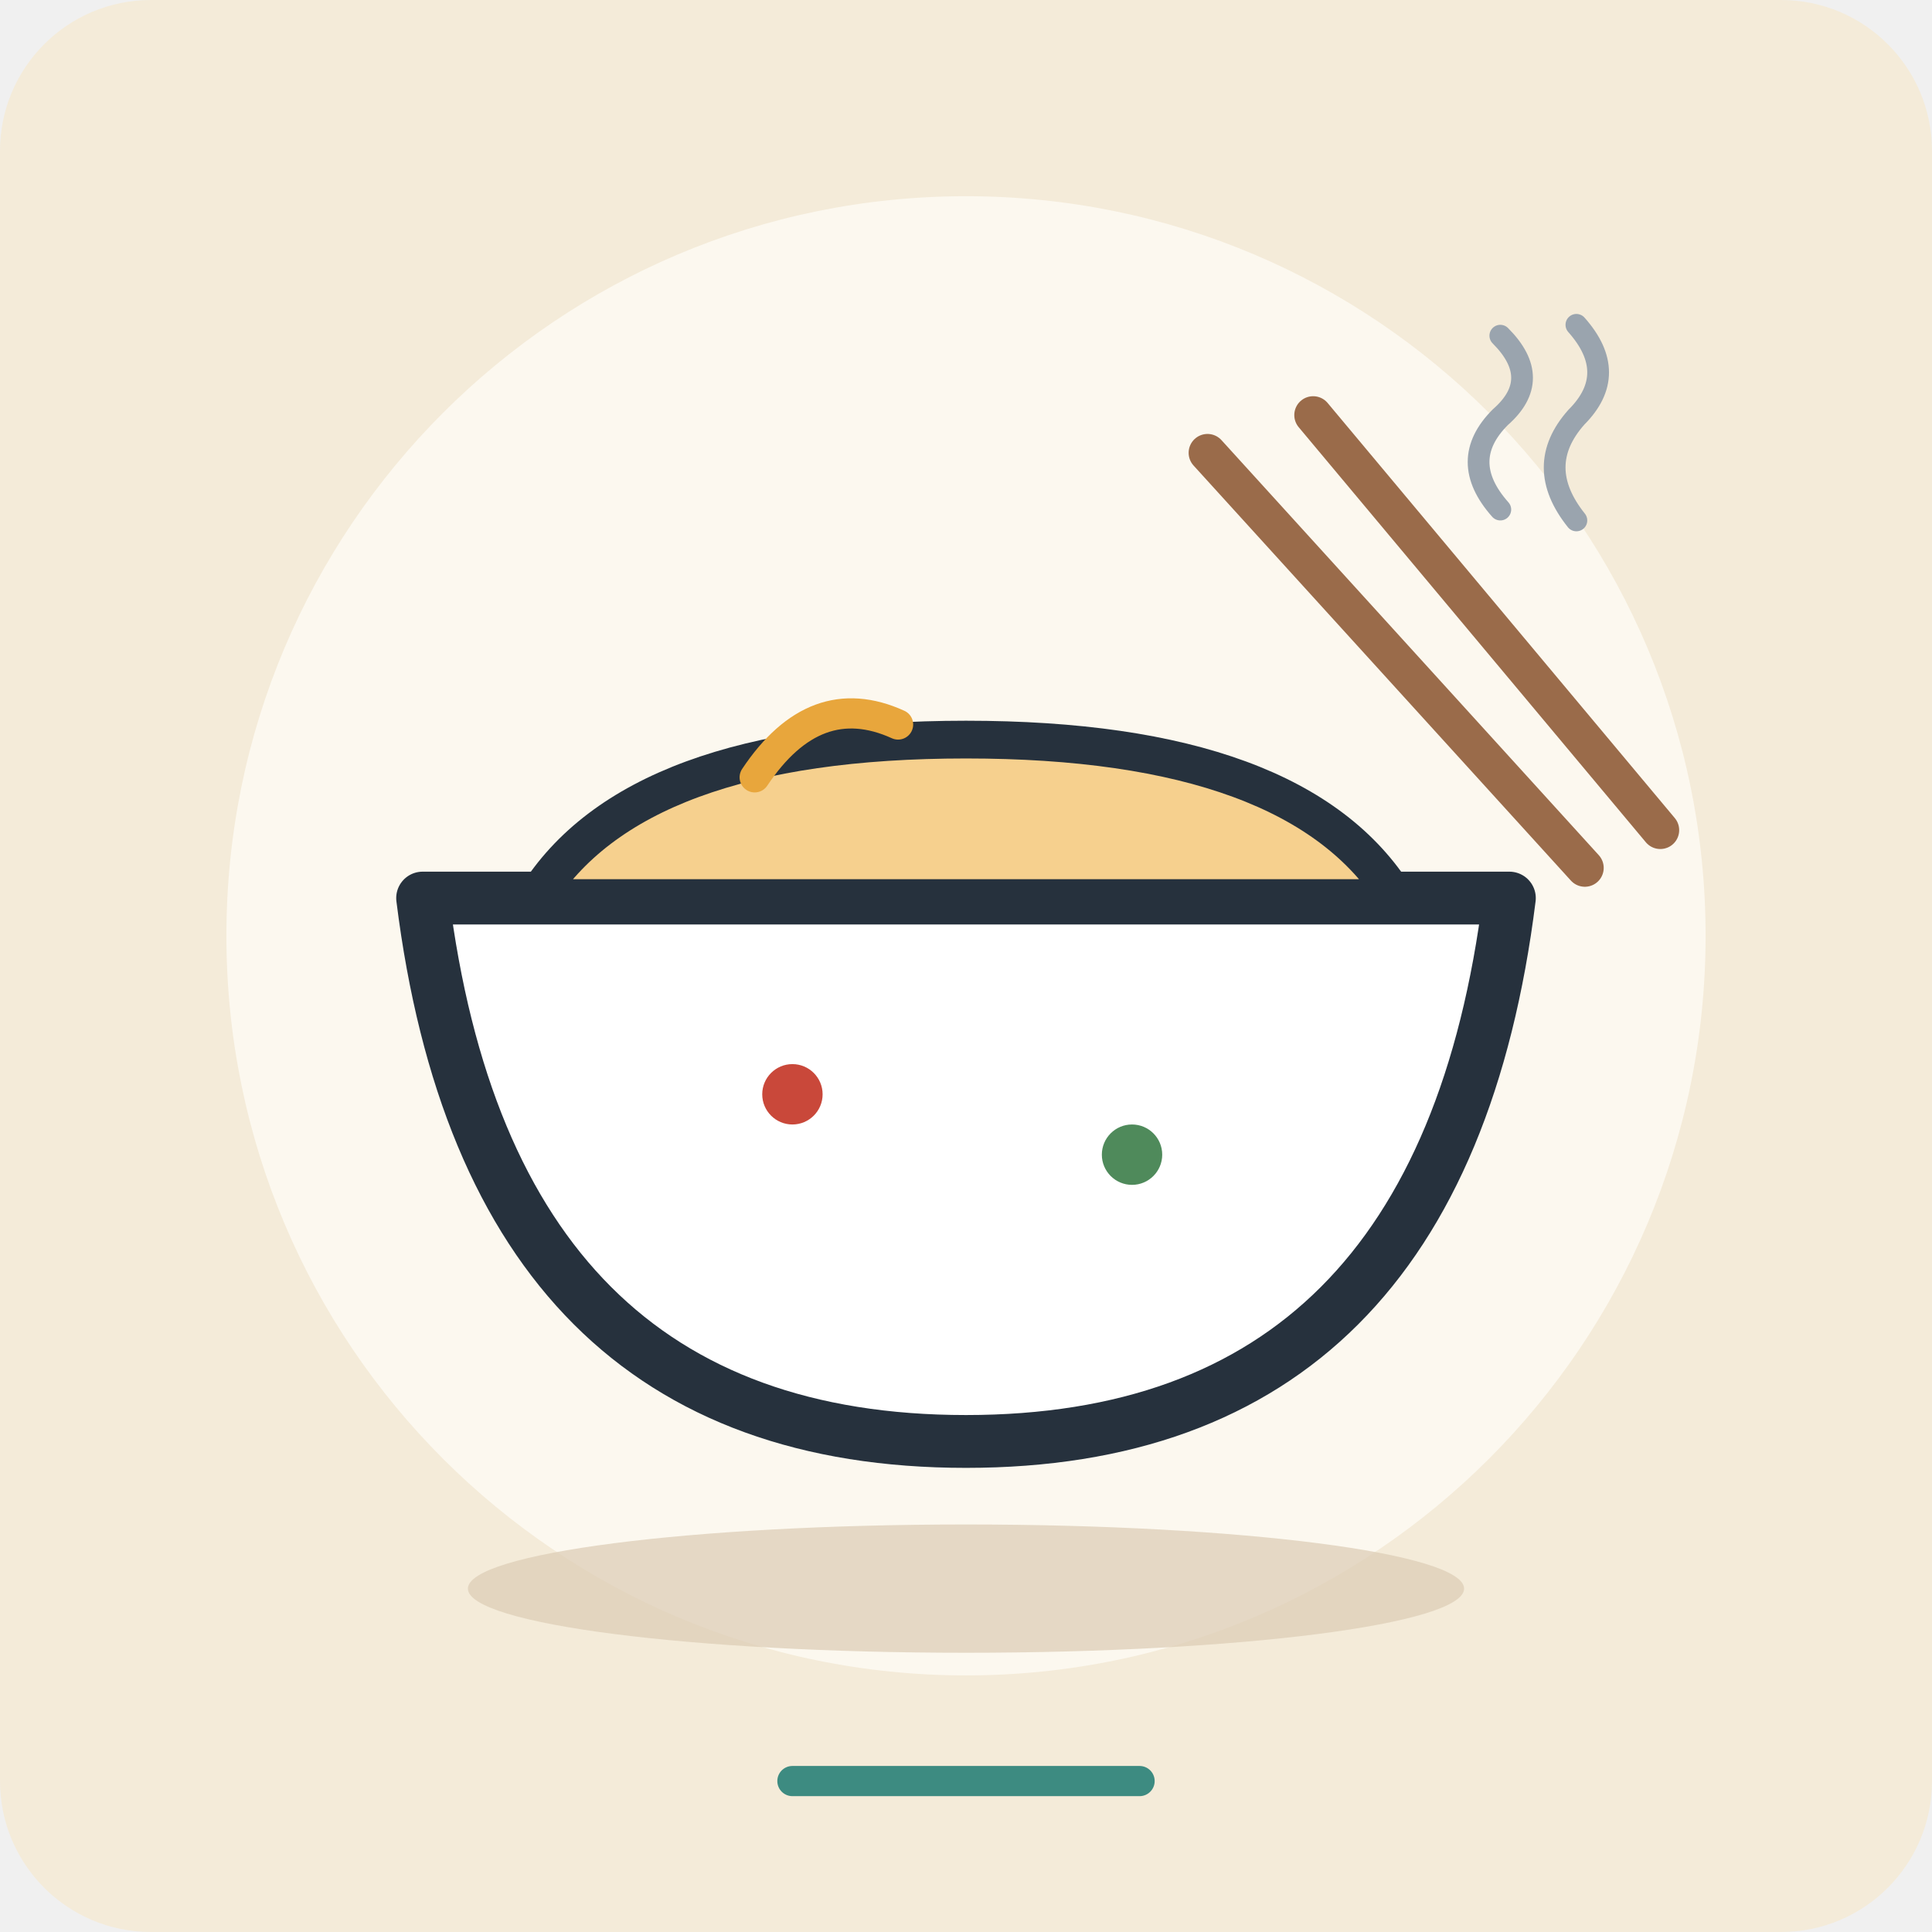
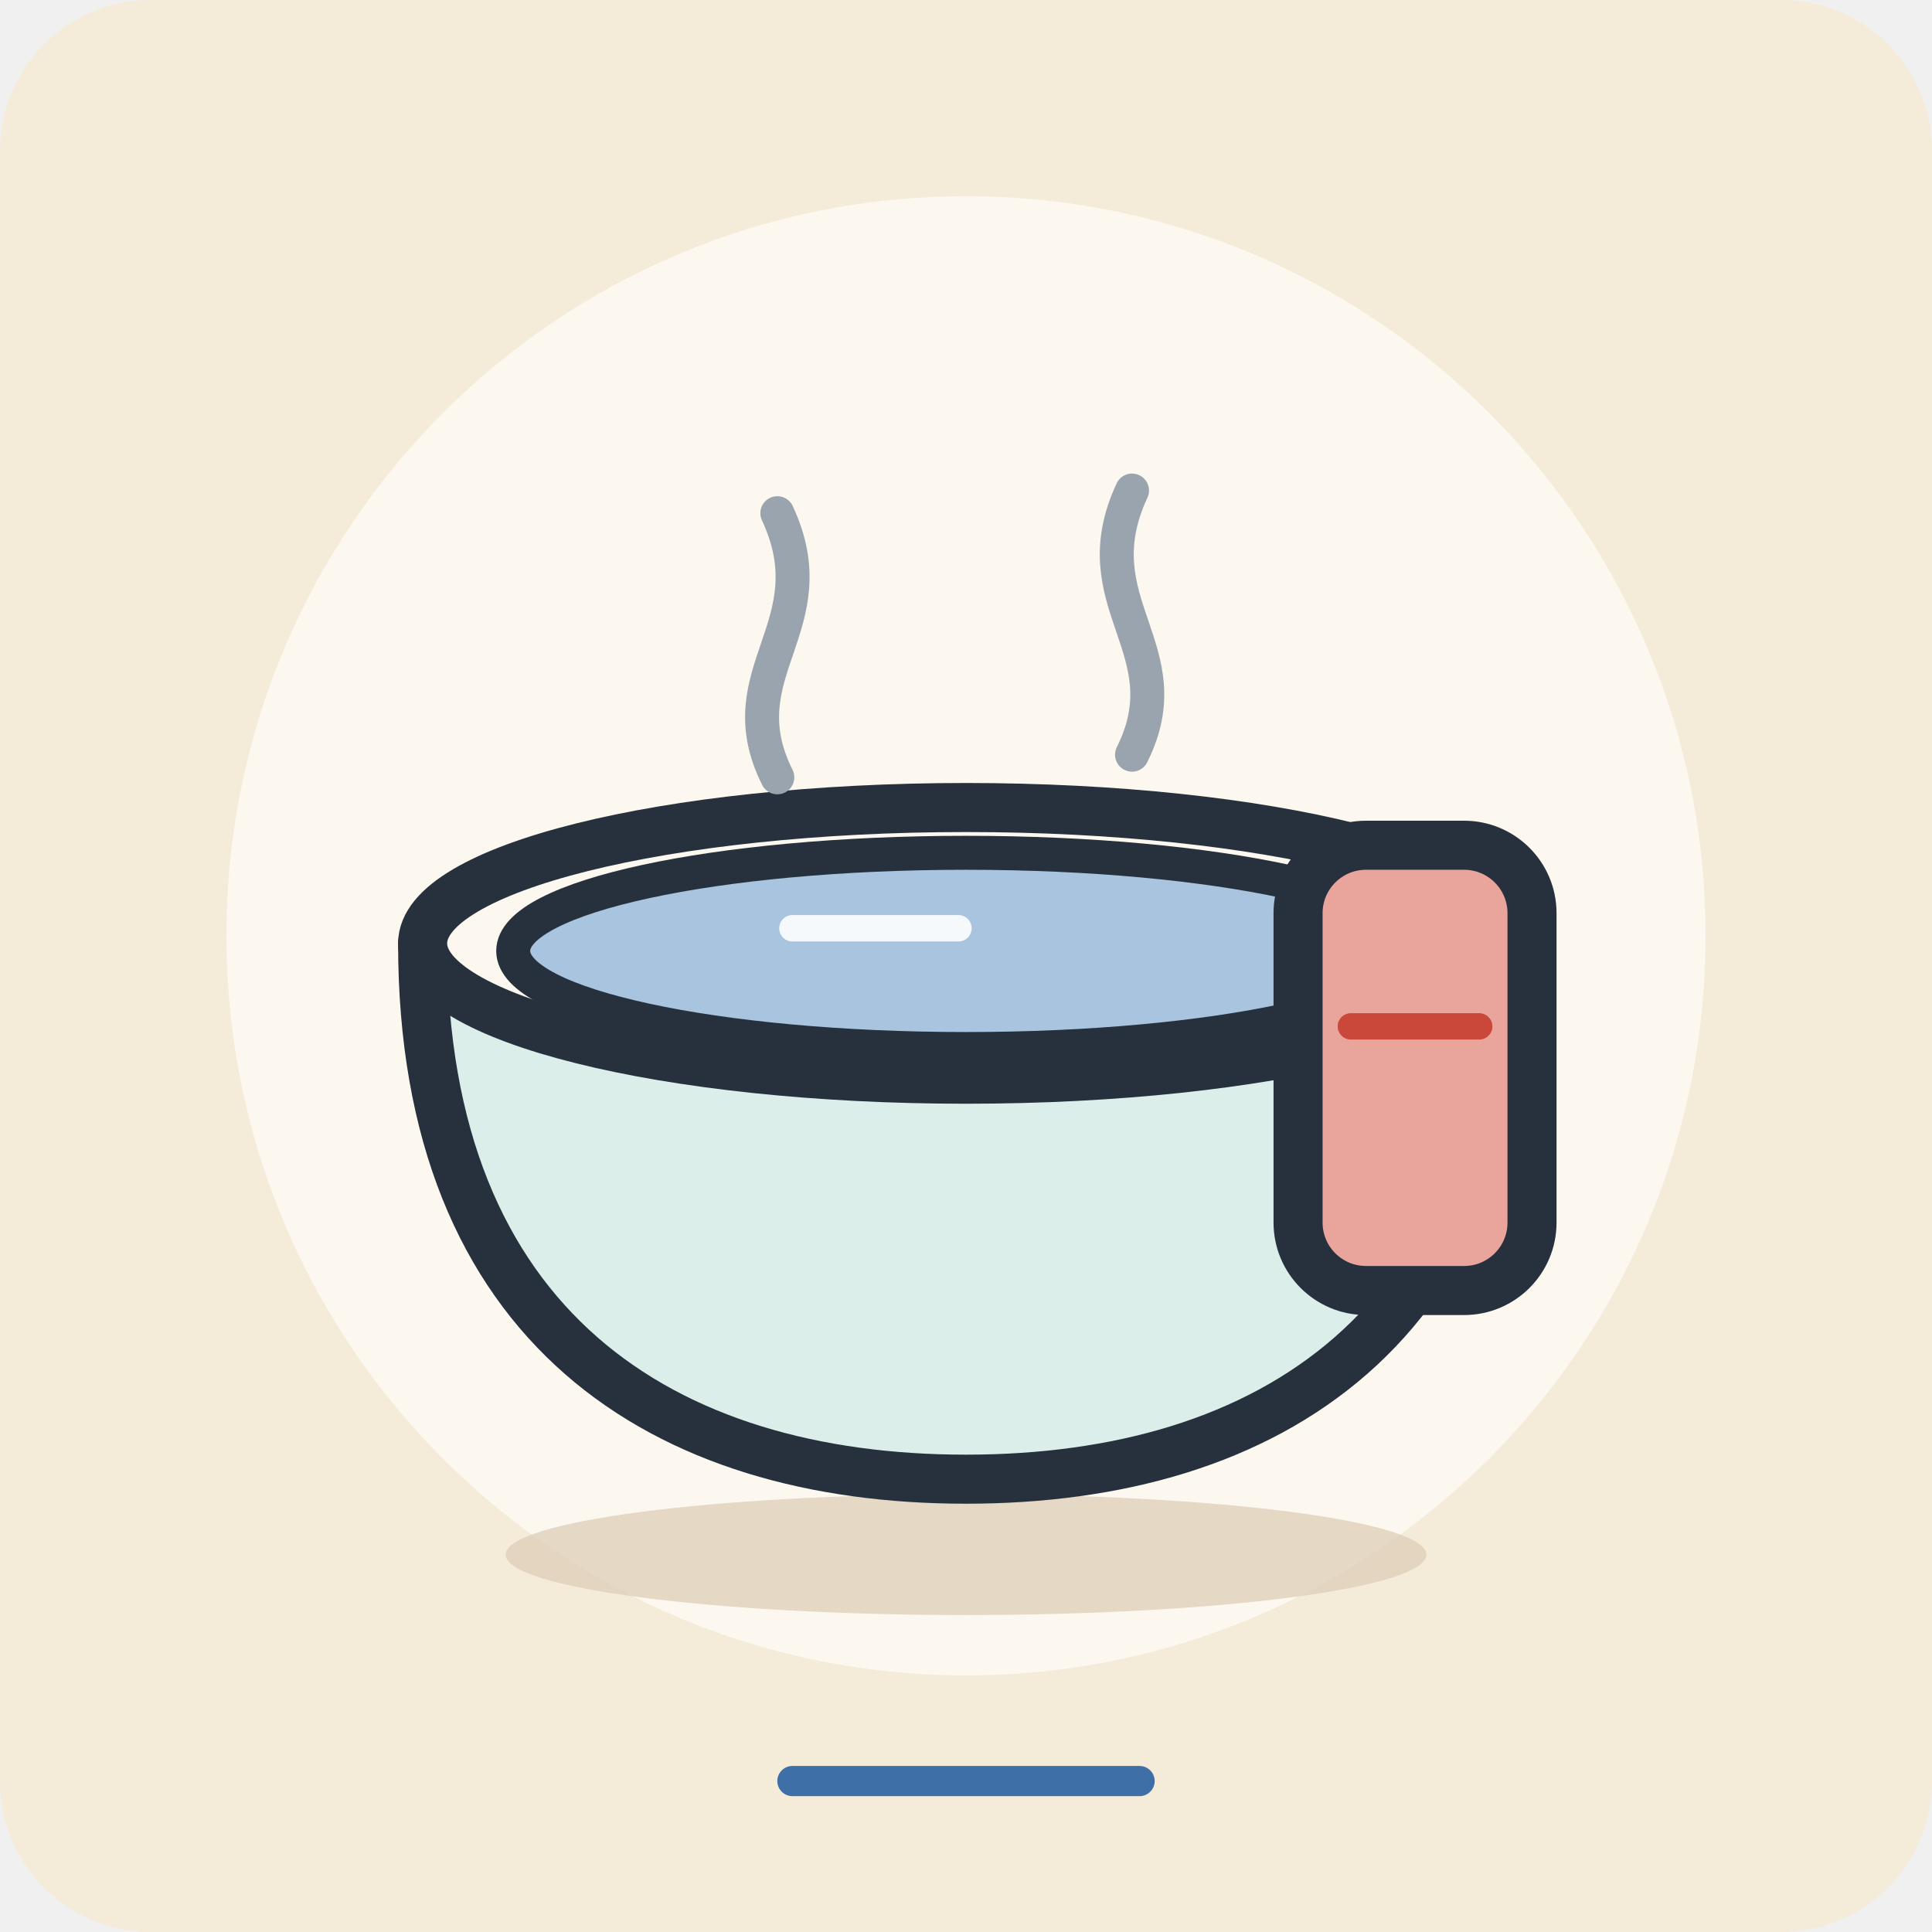
- <svg xmlns="http://www.w3.org/2000/svg" viewBox="0 0 512 512" role="img" aria-label="一个盆里装着温水，冒着热气">
+ <svg xmlns="http://www.w3.org/2000/svg" viewBox="0 0 512 512" role="img" aria-label="一个冒着热气的洗脸盆，盆里盛着温水，盆边搭着一条毛巾">
  <rect width="512" height="512" rx="40" fill="#F4EBD9" />
  <circle cx="256" cy="248" r="196" fill="#FCF8EF" />
-   <ellipse cx="256" cy="421" rx="132" ry="17" fill="#DDCEB7" stroke="none" stroke-width="0" opacity="0.75" />
-   <path d="M 112 238 H 400 Q 382 382 256 382 Q 130 382 112 238 Z" fill="#FFFFFF" stroke="#26313D" stroke-width="14" stroke-linecap="round" stroke-linejoin="round" />
-   <path d="M 142 238 Q 168 196 256 196 Q 344 196 370 238 Z" fill="#F6D08E" stroke="#26313D" stroke-width="10" stroke-linecap="round" stroke-linejoin="round" />
-   <path d="M 200 206 q 16 -24 38 -14" fill="none" stroke="#E8A63C" stroke-width="8" stroke-linecap="round" stroke-linejoin="round" />
-   <line x1="320" y1="120" x2="420" y2="230" stroke="#9A6B4A" stroke-width="10" stroke-linecap="round" />
-   <line x1="348" y1="110" x2="440" y2="220" stroke="#9A6B4A" stroke-width="10" stroke-linecap="round" />
-   <circle cx="210" cy="290" r="8" fill="#C9483A" stroke="none" stroke-width="0" />
-   <circle cx="300" cy="306" r="8" fill="#4F8A5B" stroke="none" stroke-width="0" />
-   <g transform="translate(412 112) scale(0.72) translate(-50 -50)">
-     <path d="M 30 82 q -16 -18 0 -34 q 16 -14 0 -30" fill="none" stroke="#9AA4AE" stroke-width="8" stroke-linecap="round" stroke-linejoin="round" />
-     <path d="M 58 86 q -16 -20 0 -38 q 16 -16 0 -34" fill="none" stroke="#9AA4AE" stroke-width="8" stroke-linecap="round" stroke-linejoin="round" />
-   </g>
-   <rect x="206" y="468" width="100" height="8" rx="4" fill="#1D7A72" stroke="none" stroke-width="0" opacity="0.85" />
+   <ellipse cx="256" cy="412" rx="122" ry="16" fill="#DDCEB7" opacity="0.75" />
+   <path d="M 112 250 C 112 352 176 392 256 392 C 336 392 400 352 400 250 Z" fill="#DCEEE9" stroke="#26313D" stroke-width="13" stroke-linejoin="round" />
+   <ellipse cx="256" cy="250" rx="144" ry="36" fill="#FCF8EF" stroke="#26313D" stroke-width="13" />
+   <ellipse cx="256" cy="252" rx="120" ry="26" fill="#A8C4DF" stroke="#26313D" stroke-width="9" />
+   <path d="M 210 246 h 44" fill="none" stroke="#FFFFFF" stroke-width="7" stroke-linecap="round" opacity="0.9" />
+   <path d="M 206 206 C 192 178 220 166 206 136" fill="none" stroke="#9AA4AE" stroke-width="9" stroke-linecap="round" />
+   <path d="M 300 200 C 314 172 286 160 300 130" fill="none" stroke="#9AA4AE" stroke-width="9" stroke-linecap="round" />
+   <rect x="344" y="224" width="62" height="118" rx="18" fill="#E9A59C" stroke="#26313D" stroke-width="13" />
+   <path d="M 358 272 h 34" fill="none" stroke="#C9483A" stroke-width="7" stroke-linecap="round" />
+   <rect x="206" y="468" width="100" height="8" rx="4" fill="#3E6FA6" />
</svg>
